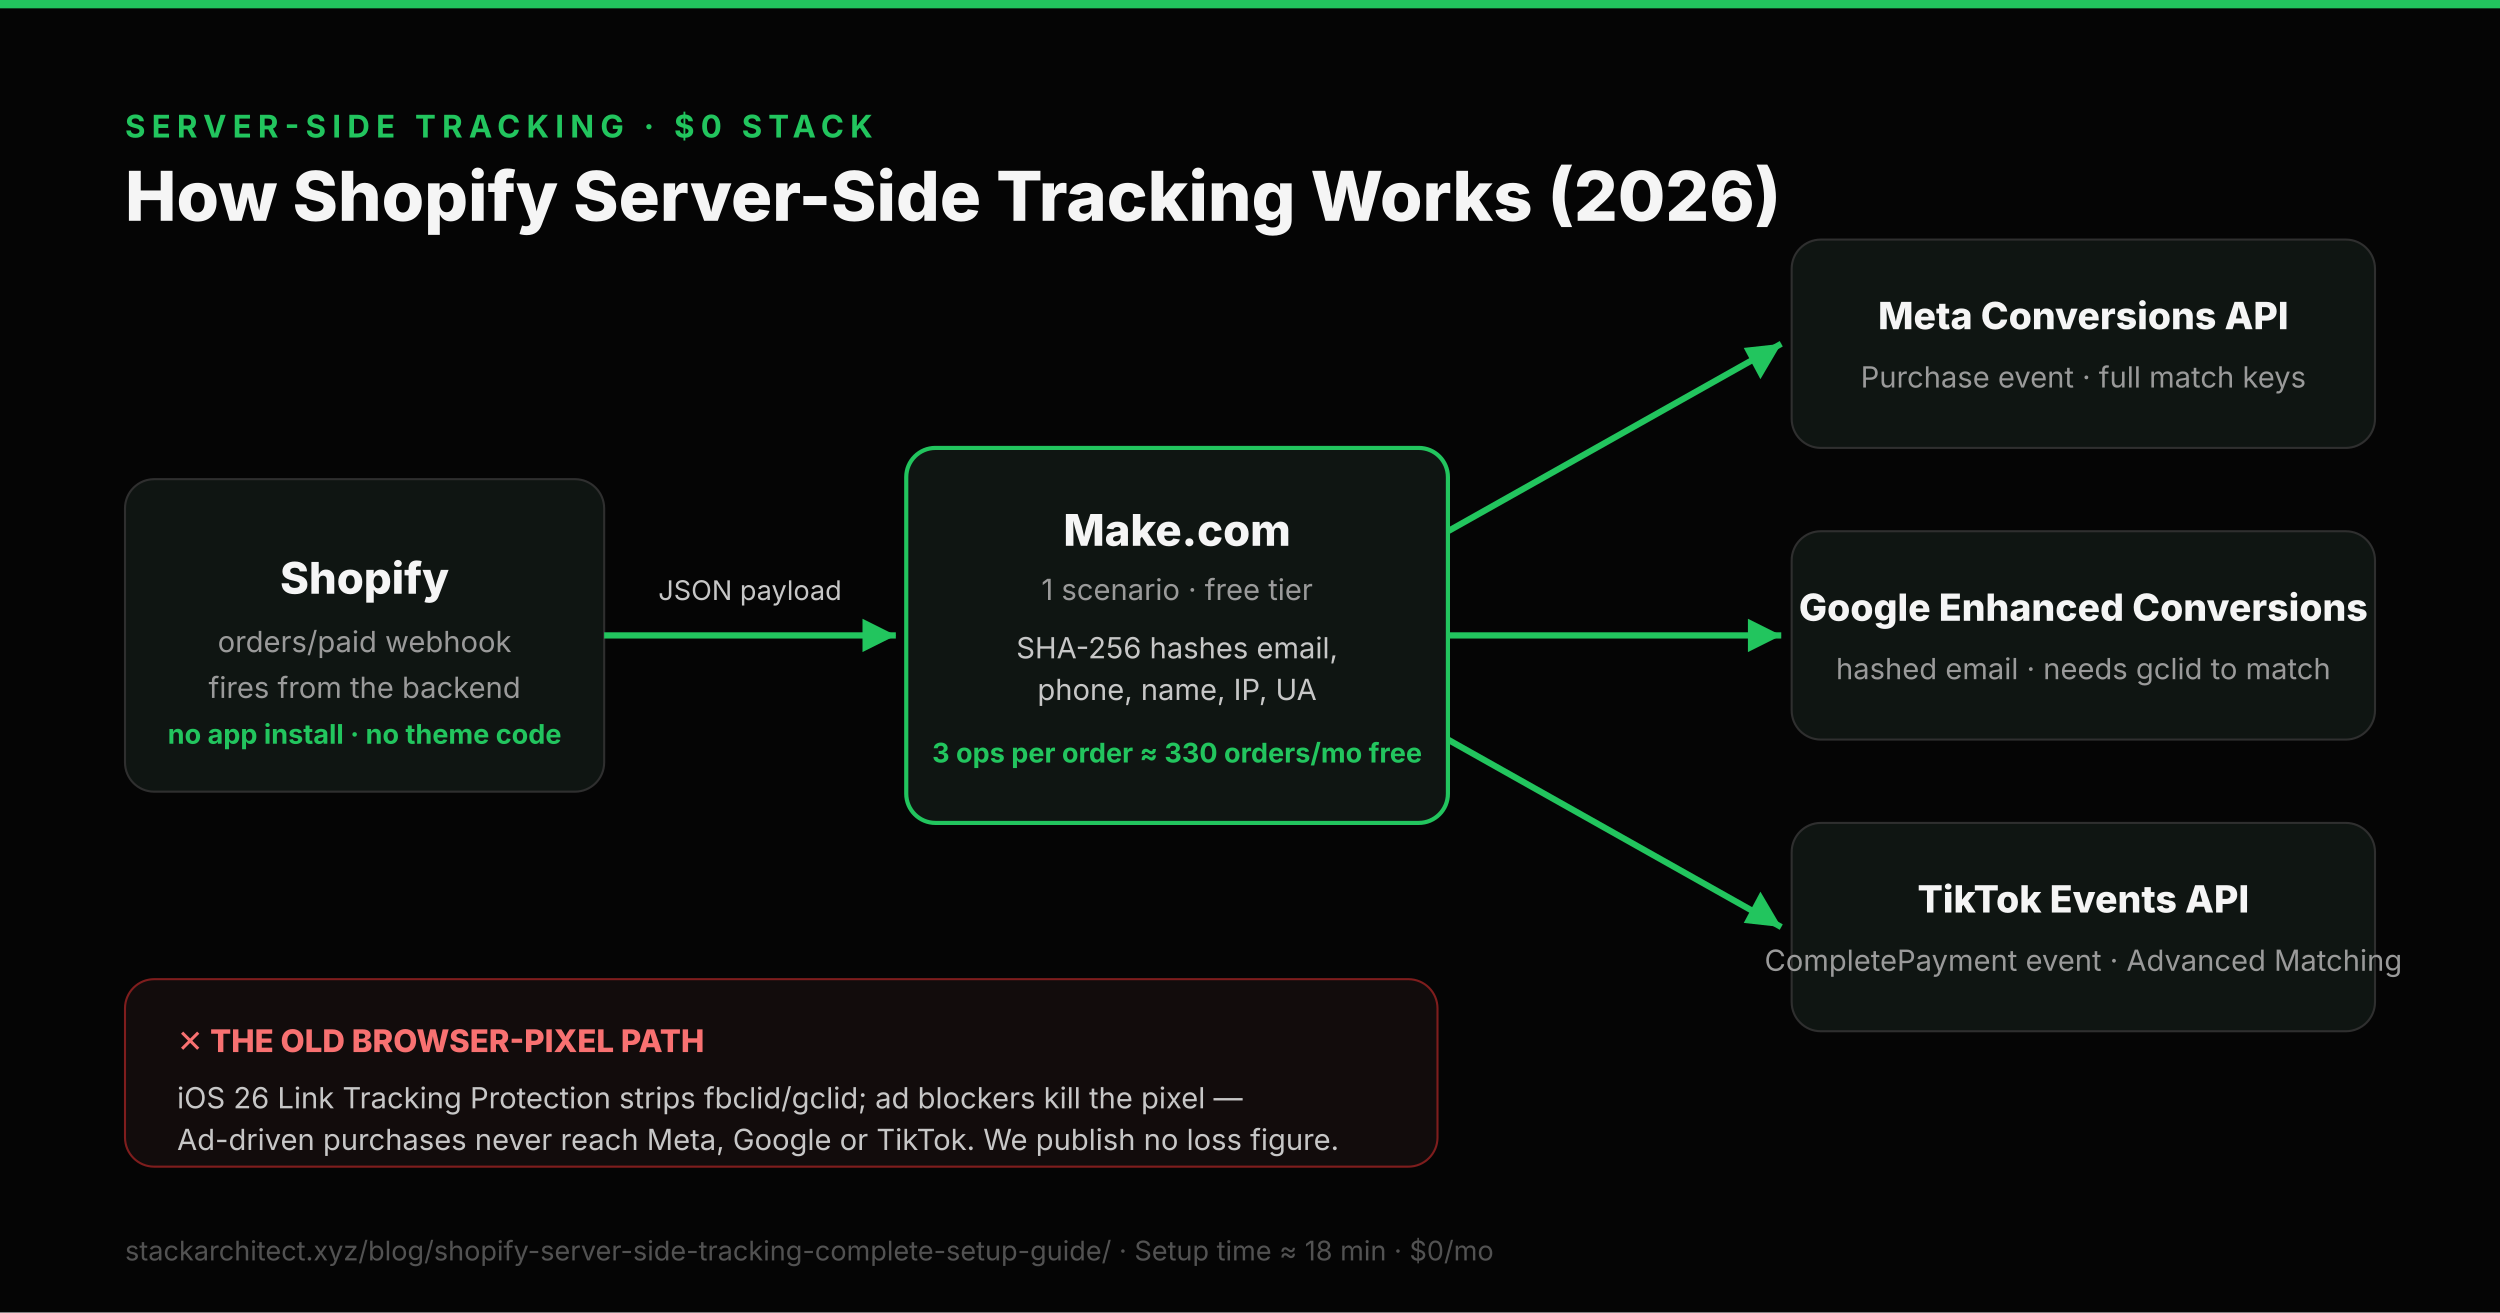
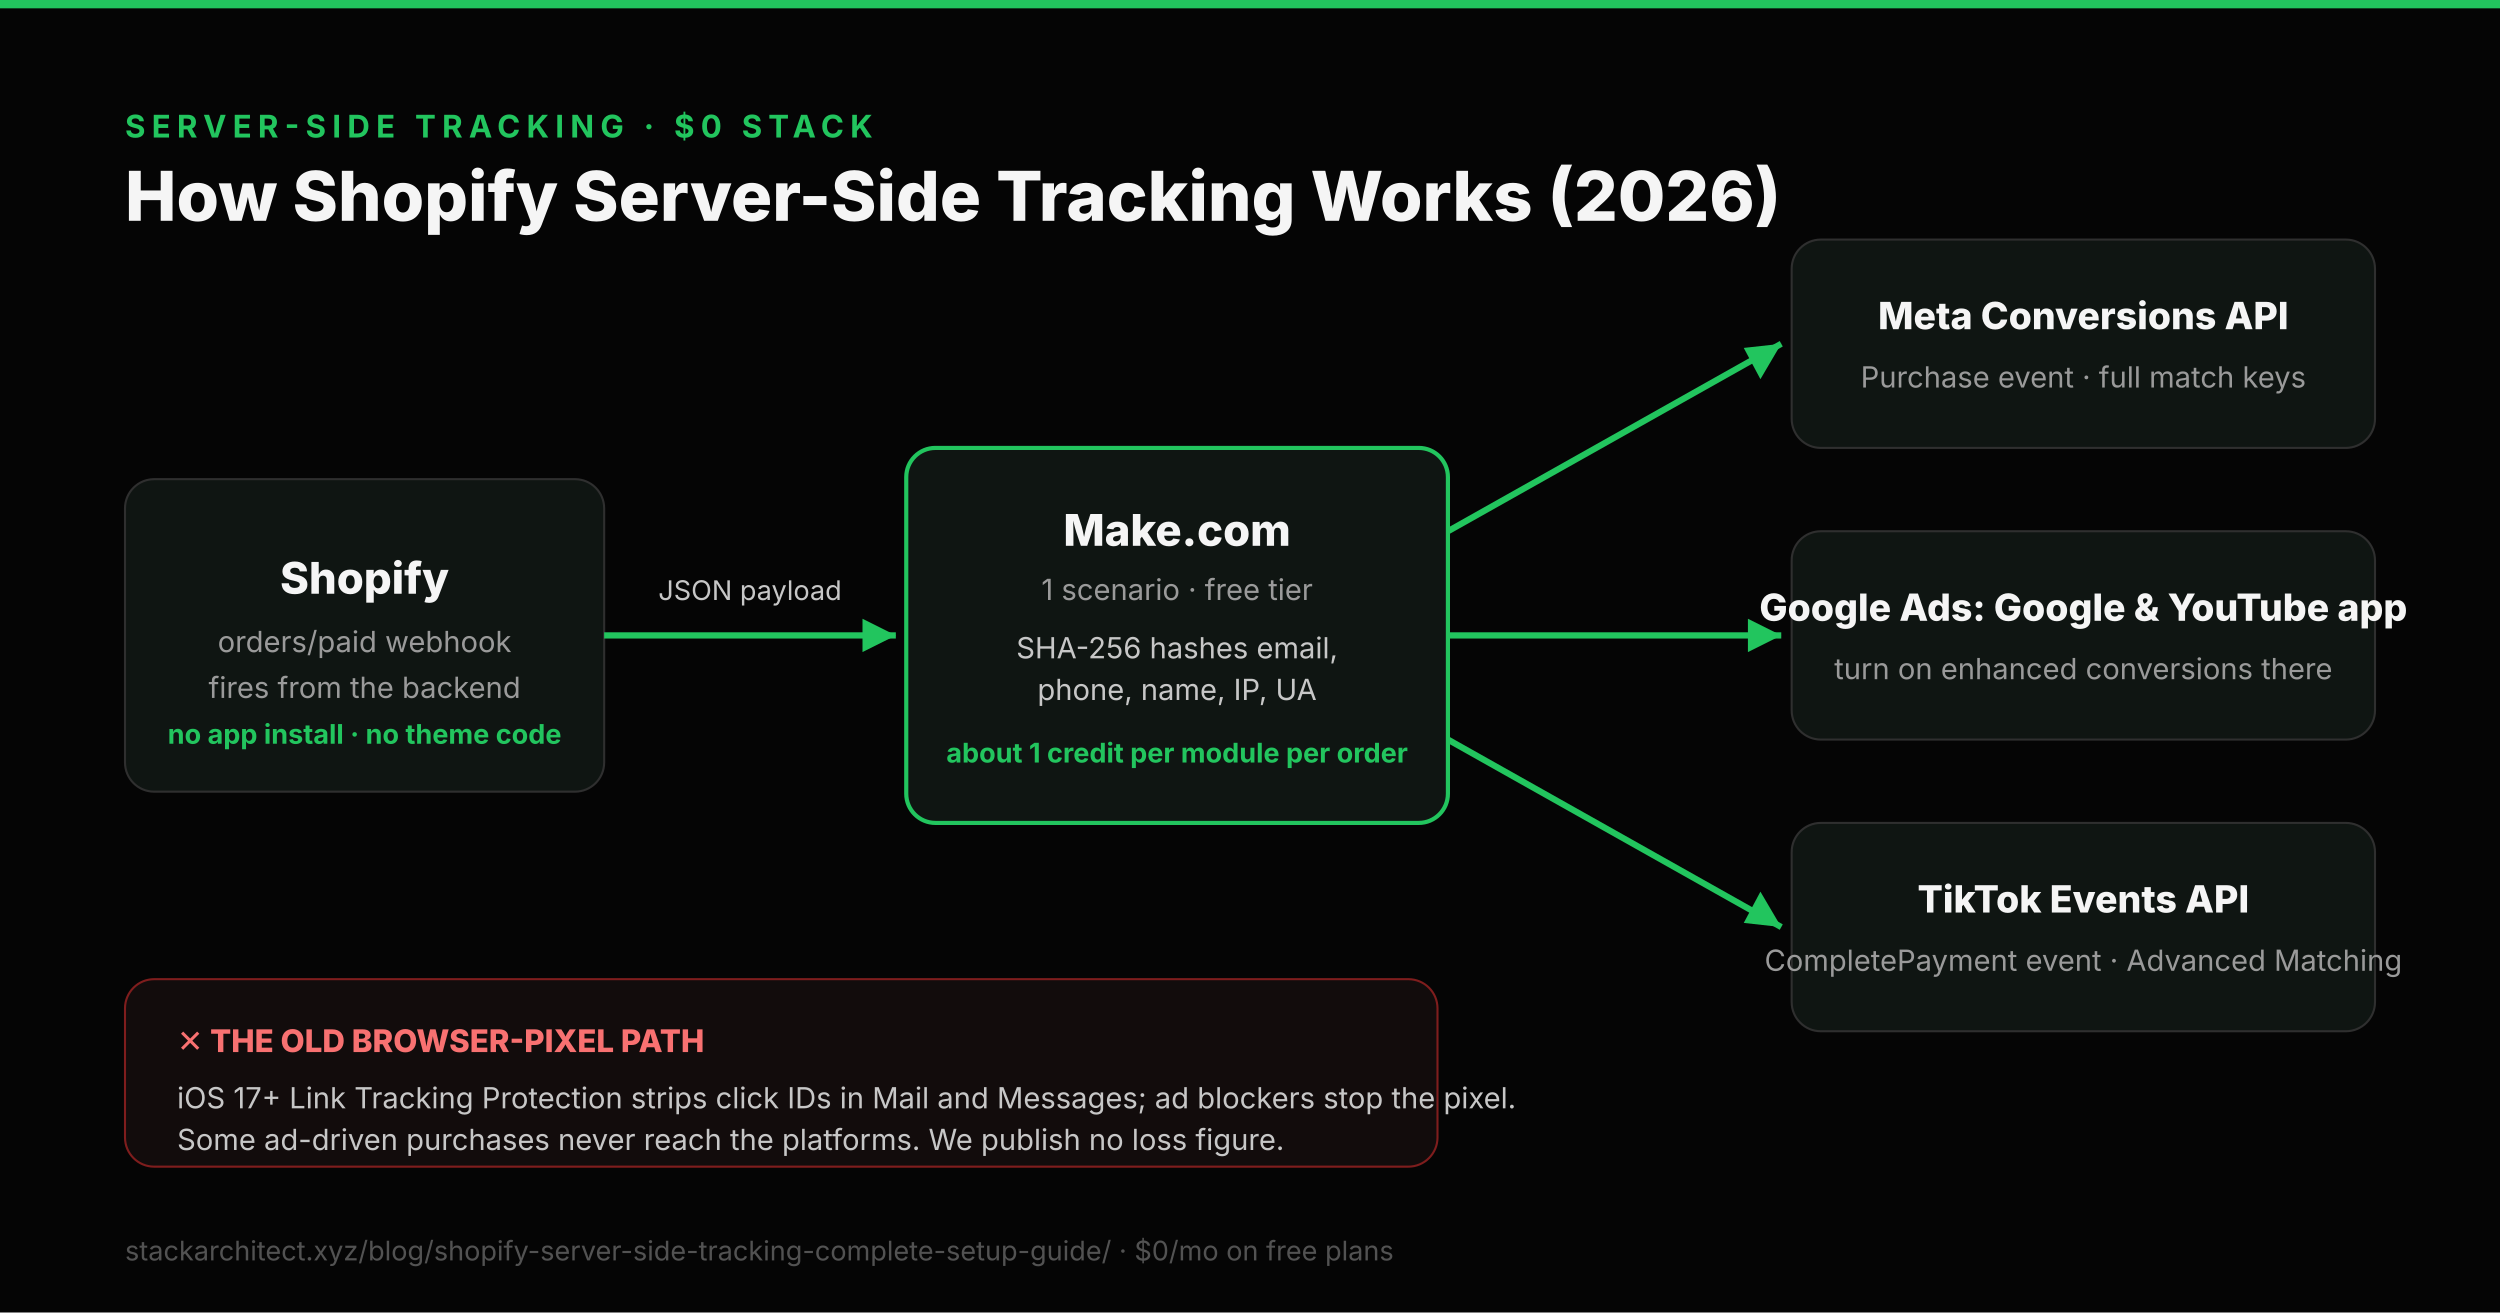
<svg xmlns="http://www.w3.org/2000/svg" viewBox="0 0 1200 630" role="img" aria-labelledby="t d" font-family="Inter,Segoe UI,Arial,sans-serif">
  <rect width="1200" height="630" fill="#050505" />
  <rect x="0" y="0" width="1200" height="4" fill="#22c55e" />
  <text x="60" y="66" fill="#22c55e" font-size="15" font-weight="700" letter-spacing="3">SERVER-SIDE TRACKING · $0 STACK</text>
  <text x="60" y="106" fill="#f5f5f5" font-size="33" font-weight="800">How Shopify Server-Side Tracking Works (2026)</text>
  <rect x="60" y="230" width="230" height="150" rx="14" fill="#0f1512" stroke="#2f2f2f" />
  <text x="175" y="285" fill="#f5f5f5" font-size="21" font-weight="800" text-anchor="middle">Shopify</text>
  <text x="175" y="313" fill="#9a9a9a" font-size="14" text-anchor="middle">orders/paid webhook</text>
  <text x="175" y="335" fill="#9a9a9a" font-size="14" text-anchor="middle">fires from the backend</text>
  <text x="175" y="357" fill="#22c55e" font-size="13" font-weight="700" text-anchor="middle">no app install · no theme code</text>
  <line x1="290" y1="305" x2="430" y2="305" stroke="#22c55e" stroke-width="3" />
  <polygon points="430,305 414,297 414,313" fill="#22c55e" />
  <text x="360" y="288" fill="#c7c7c7" font-size="13" text-anchor="middle">JSON payload</text>
  <rect x="435" y="215" width="260" height="180" rx="14" fill="#0f1512" stroke="#22c55e" stroke-width="2" />
  <text x="565" y="262" fill="#f5f5f5" font-size="21" font-weight="800" text-anchor="middle">Make.com</text>
  <text x="565" y="288" fill="#9a9a9a" font-size="14" text-anchor="middle">1 scenario · free tier</text>
  <text x="565" y="316" fill="#c7c7c7" font-size="14" text-anchor="middle">SHA-256 hashes email,</text>
  <text x="565" y="336" fill="#c7c7c7" font-size="14" text-anchor="middle">phone, name, IP, UA</text>
-   <text x="565" y="366" fill="#22c55e" font-size="13" font-weight="700" text-anchor="middle">3 ops per order ≈ 330 orders/mo free</text>
+   <text x="565" y="366" fill="#22c55e" font-size="13" font-weight="700" text-anchor="middle">about 1 credit per module per order</text>
  <line x1="695" y1="255" x2="855" y2="165" stroke="#22c55e" stroke-width="3" />
  <polygon points="855,165 837,167 845,182" fill="#22c55e" />
  <line x1="695" y1="305" x2="855" y2="305" stroke="#22c55e" stroke-width="3" />
  <polygon points="855,305 839,297 839,313" fill="#22c55e" />
  <line x1="695" y1="355" x2="855" y2="445" stroke="#22c55e" stroke-width="3" />
  <polygon points="855,445 845,428 837,443" fill="#22c55e" />
  <rect x="860" y="115" width="280" height="100" rx="14" fill="#0f1512" stroke="#2f2f2f" />
  <text x="1000" y="158" fill="#f5f5f5" font-size="18" font-weight="800" text-anchor="middle">Meta Conversions API</text>
  <text x="1000" y="186" fill="#9a9a9a" font-size="14" text-anchor="middle">Purchase event · full match keys</text>
  <rect x="860" y="255" width="280" height="100" rx="14" fill="#0f1512" stroke="#2f2f2f" />
-   <text x="1000" y="298" fill="#f5f5f5" font-size="18" font-weight="800" text-anchor="middle">Google Enhanced Conversions</text>
-   <text x="1000" y="326" fill="#9a9a9a" font-size="14" text-anchor="middle">hashed email · needs gclid to match</text>
+   <text x="1000" y="298" fill="#f5f5f5" font-size="18" font-weight="800" text-anchor="middle">Google Ads: Google &amp; YouTube app</text>
+   <text x="1000" y="326" fill="#9a9a9a" font-size="14" text-anchor="middle">turn on enhanced conversions there</text>
  <rect x="860" y="395" width="280" height="100" rx="14" fill="#0f1512" stroke="#2f2f2f" />
  <text x="1000" y="438" fill="#f5f5f5" font-size="18" font-weight="800" text-anchor="middle">TikTok Events API</text>
  <text x="1000" y="466" fill="#9a9a9a" font-size="14" text-anchor="middle">CompletePayment event · Advanced Matching</text>
  <rect x="60" y="470" width="630" height="90" rx="14" fill="#120c0c" stroke="#7f1d1d" />
  <text x="85" y="505" fill="#f87171" font-size="15" font-weight="800">✕ THE OLD BROWSER-PIXEL PATH</text>
-   <text x="85" y="532" fill="#c7c7c7" font-size="14">iOS 26 Link Tracking Protection strips fbclid/gclid; ad blockers kill the pixel —</text>
-   <text x="85" y="552" fill="#c7c7c7" font-size="14">Ad-driven purchases never reach Meta, Google or TikTok. We publish no loss figure.</text>
-   <text x="60" y="605" fill="#525252" font-size="13">stackarchitect.xyz/blog/shopify-server-side-tracking-complete-setup-guide/ · Setup time ≈ 18 min · $0/mo</text>
+   <text x="85" y="532" fill="#c7c7c7" font-size="14">iOS 17+ Link Tracking Protection strips click IDs in Mail and Messages; ad blockers stop the pixel.</text>
+   <text x="85" y="552" fill="#c7c7c7" font-size="14">Some ad-driven purchases never reach the platforms. We publish no loss figure.</text>
+   <text x="60" y="605" fill="#525252" font-size="13">stackarchitect.xyz/blog/shopify-server-side-tracking-complete-setup-guide/ · $0/mo on free plans</text>
</svg>
